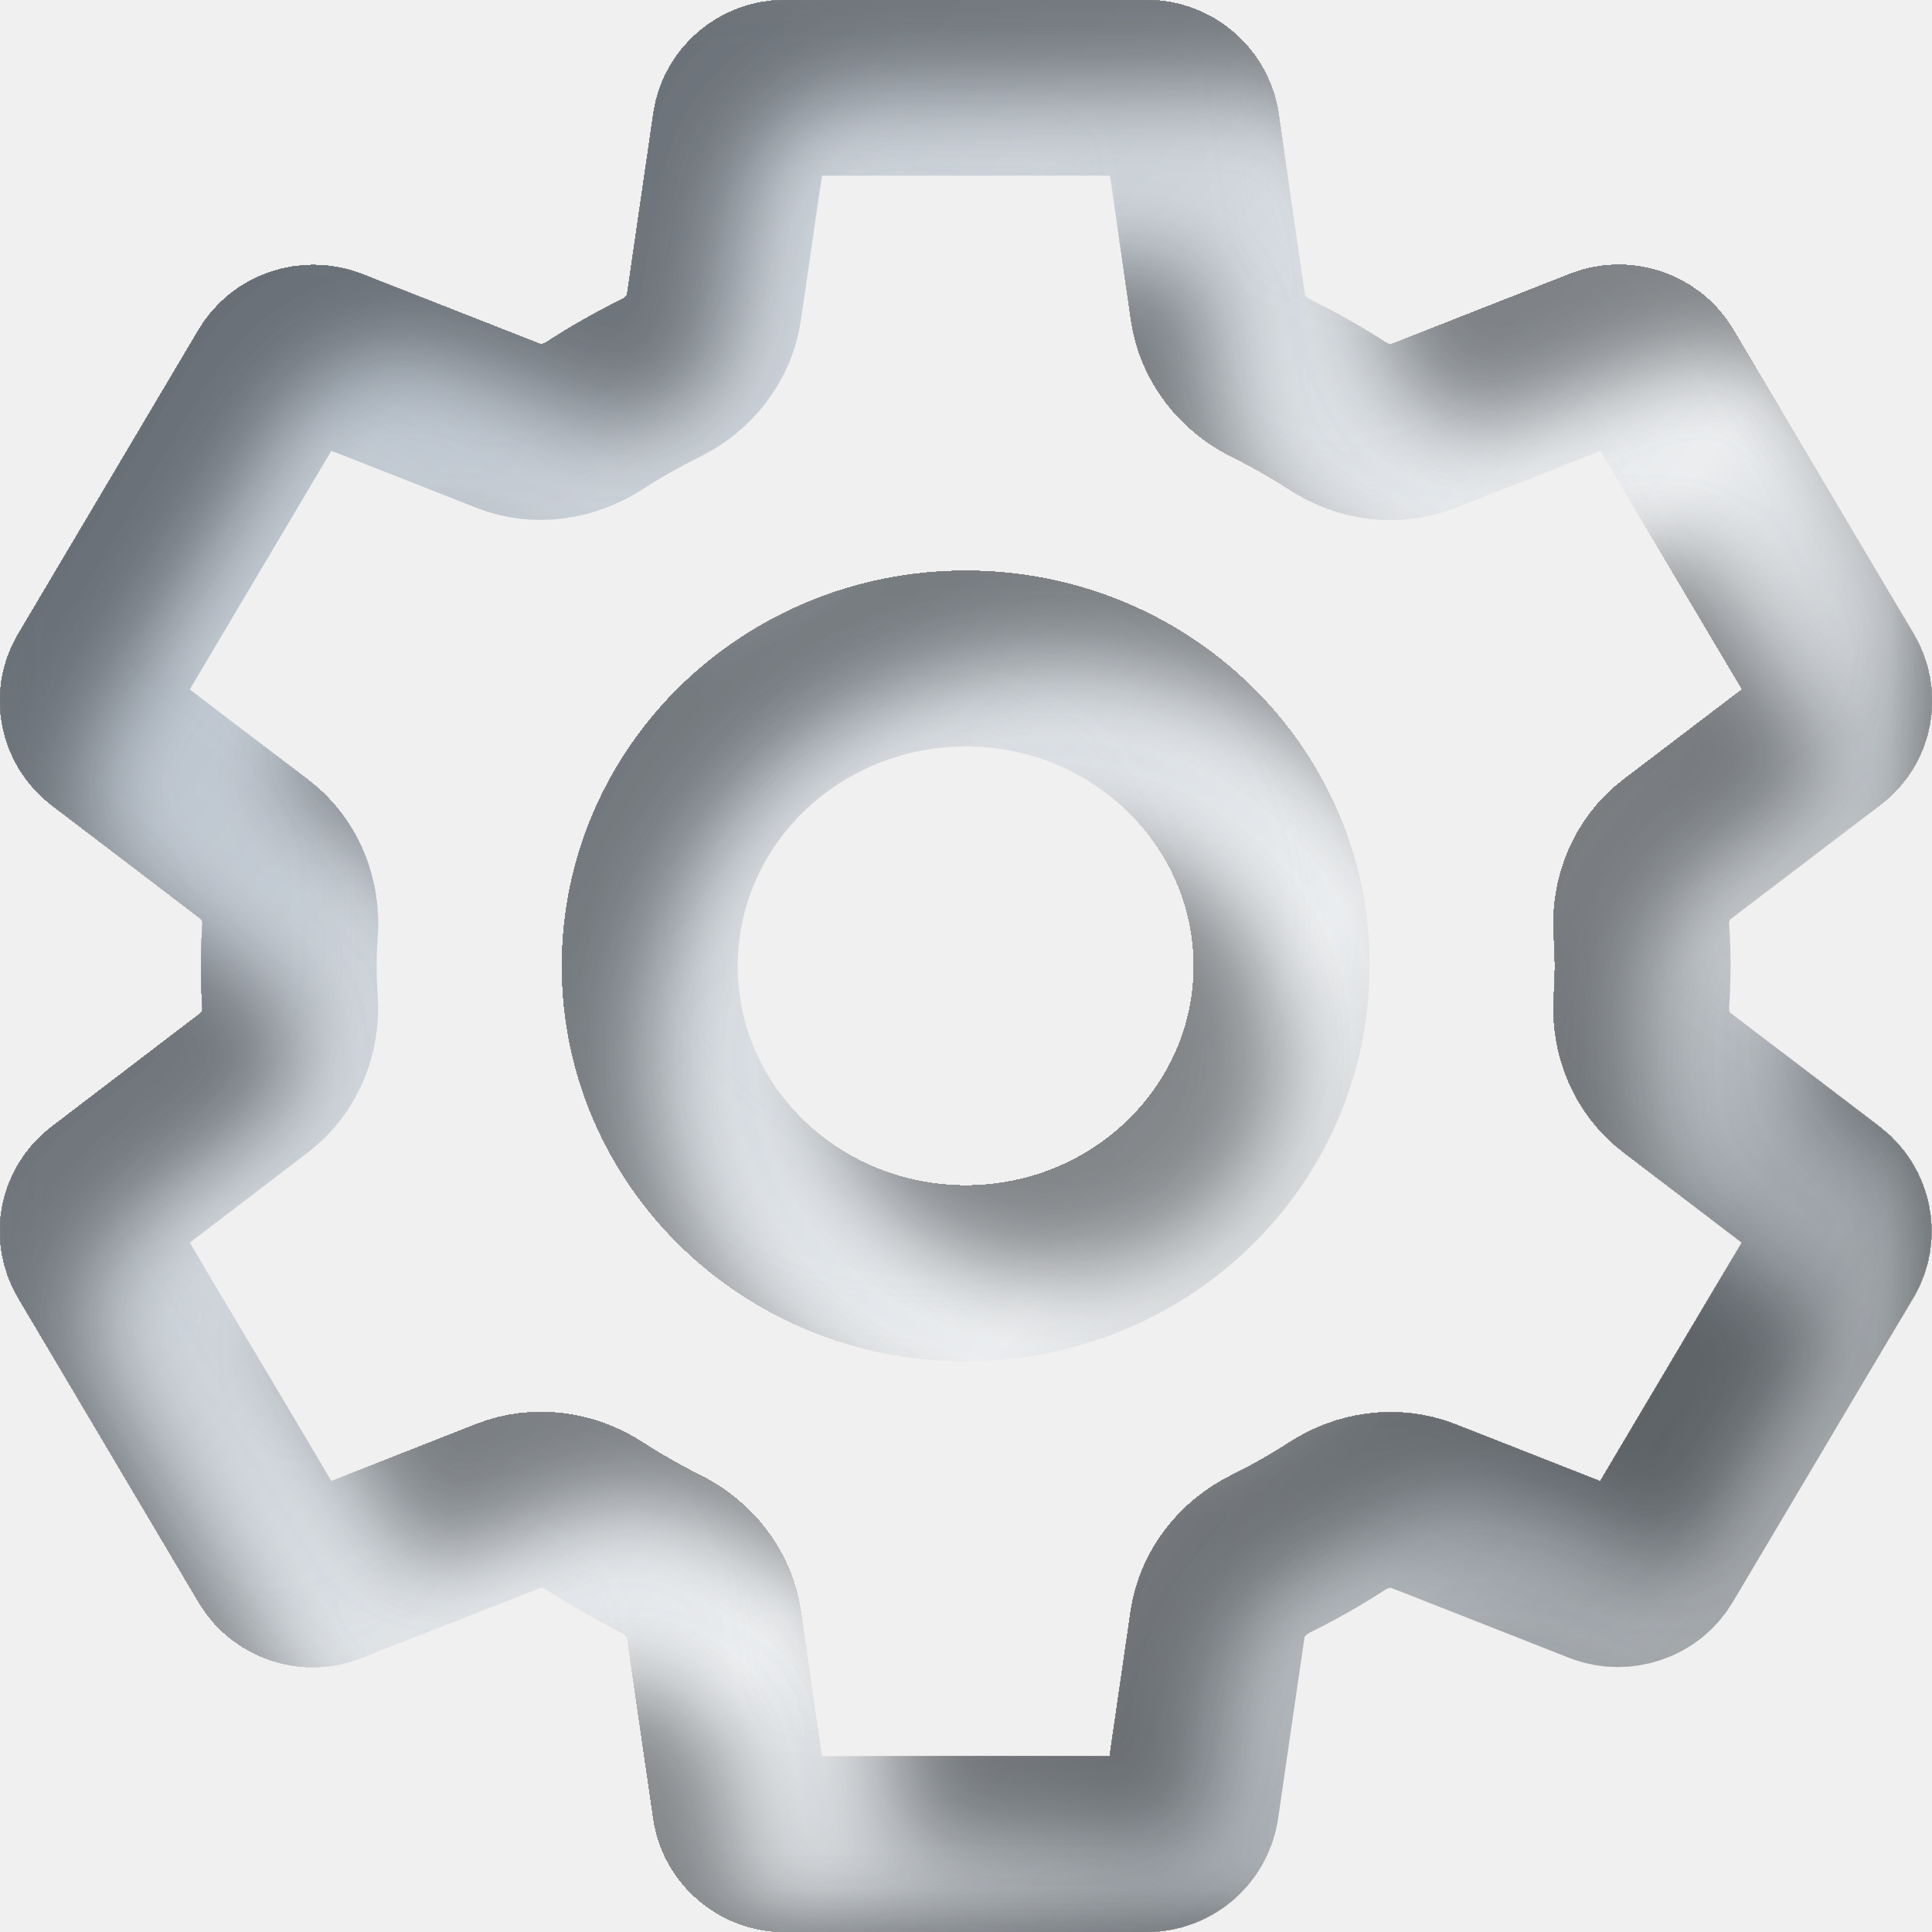
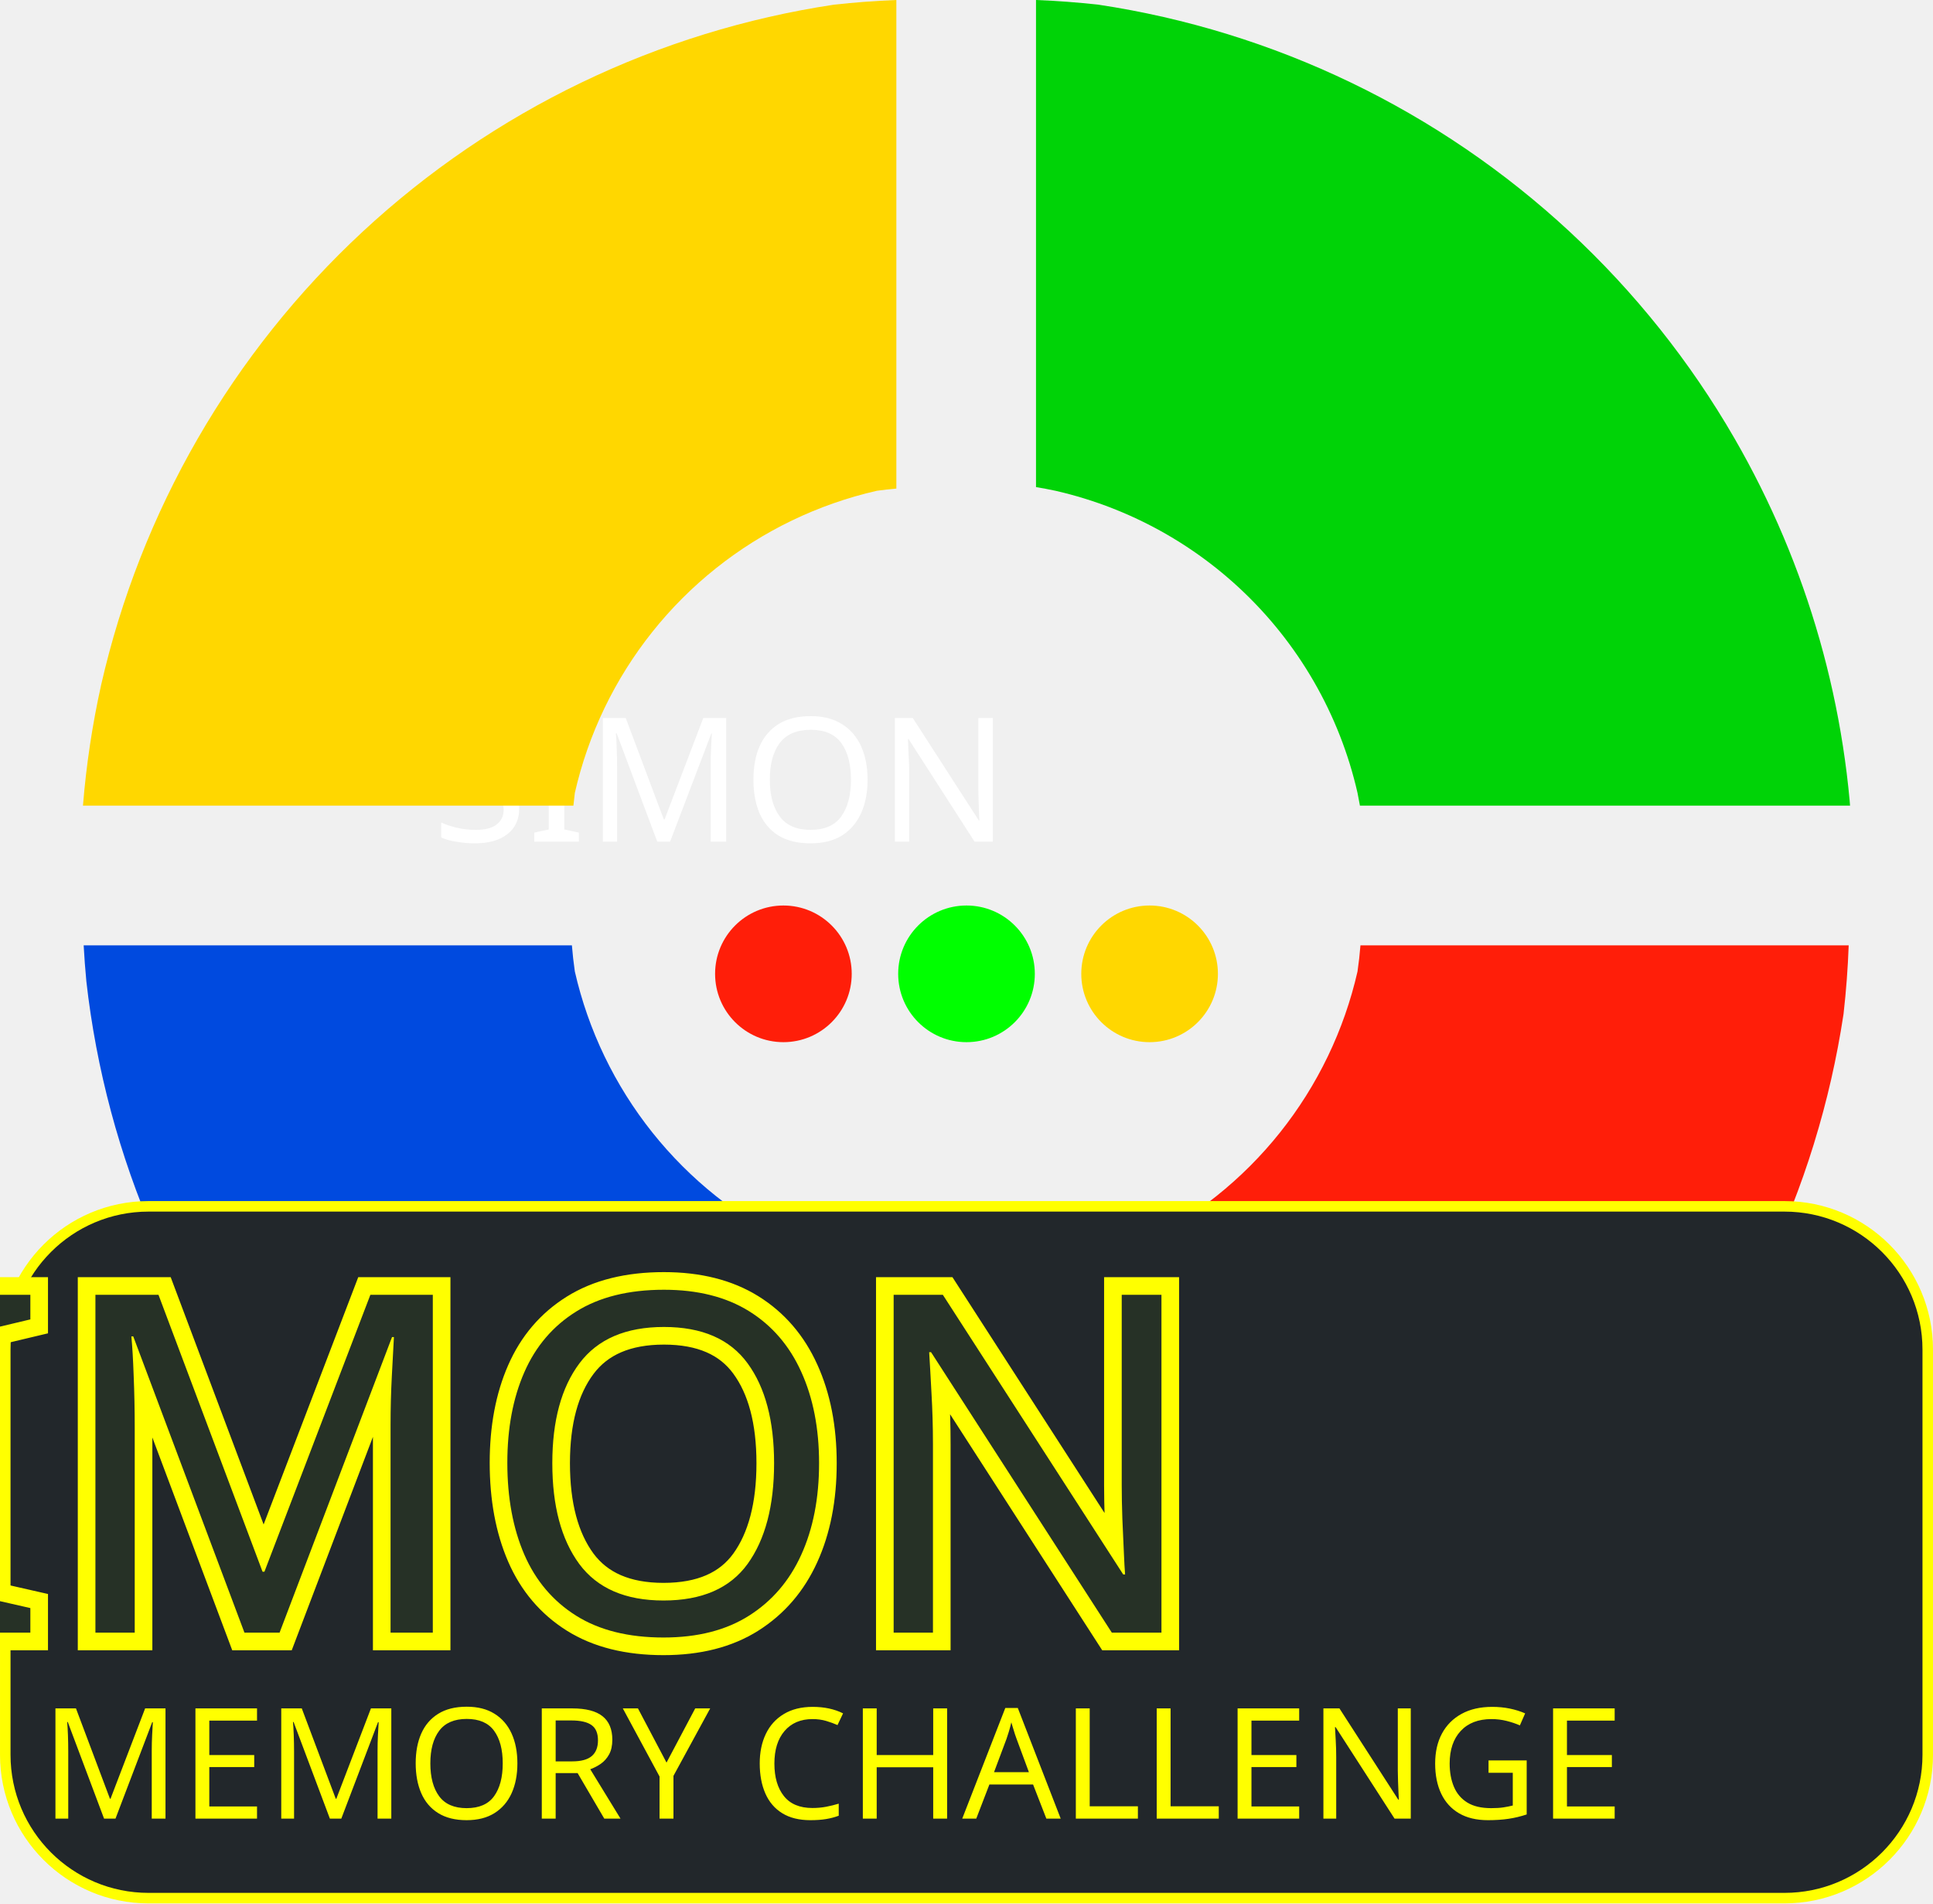
- <svg xmlns="http://www.w3.org/2000/svg" width="22" height="22" viewBox="0 0 22 22" fill="none">
-   <g filter="url(#filter0_ii_179265_51)">
-     <path d="M19.093 12.325C18.809 12.108 18.668 11.757 18.692 11.401C18.701 11.268 18.706 11.135 18.706 11C18.706 10.866 18.701 10.732 18.692 10.6C18.668 10.243 18.809 9.892 19.093 9.675L20.808 8.37C21.003 8.22 21.059 7.95 20.931 7.73L18.875 4.265C18.747 4.05 18.48 3.96 18.248 4.05L16.207 4.852C15.885 4.978 15.523 4.925 15.232 4.738C14.989 4.581 14.736 4.436 14.474 4.306C14.156 4.148 13.921 3.854 13.87 3.503L13.567 1.42C13.521 1.185 13.31 1 13.053 1H8.942C8.685 1 8.474 1.185 8.433 1.42L8.13 3.503C8.079 3.854 7.843 4.148 7.526 4.305C7.264 4.434 7.012 4.577 6.77 4.734C6.477 4.923 6.113 4.978 5.789 4.85L3.751 4.05C3.52 3.965 3.253 4.05 3.124 4.265L1.069 7.73C0.94 7.945 0.997 8.215 1.192 8.37L2.902 9.675C3.186 9.892 3.327 10.243 3.303 10.599C3.294 10.732 3.289 10.866 3.289 11C3.289 11.135 3.294 11.268 3.303 11.401C3.327 11.757 3.186 12.108 2.902 12.325L1.192 13.63C0.997 13.78 0.94 14.05 1.069 14.27L3.124 17.735C3.253 17.95 3.52 18.04 3.751 17.95L5.793 17.148C6.115 17.022 6.477 17.075 6.767 17.262C7.011 17.419 7.264 17.564 7.526 17.695C7.843 17.852 8.079 18.146 8.13 18.497L8.433 20.58C8.474 20.815 8.685 21 8.942 21H13.053C13.31 21 13.521 20.815 13.562 20.58L13.865 18.497C13.916 18.146 14.151 17.853 14.469 17.695C14.73 17.566 14.982 17.423 15.225 17.266C15.517 17.077 15.882 17.023 16.206 17.15L18.243 17.95C18.474 18.035 18.742 17.95 18.87 17.735L20.926 14.27C21.054 14.055 20.998 13.785 20.802 13.63L19.093 12.325ZM10.997 14.5C9.009 14.5 7.4 12.935 7.4 11C7.4 9.065 9.009 7.5 10.997 7.5C12.986 7.5 14.595 9.065 14.595 11C14.595 12.935 12.986 14.5 10.997 14.5Z" stroke="url(#paint0_linear_179265_51)" stroke-opacity="0.5" stroke-width="2" stroke-linecap="round" stroke-linejoin="round" />
+ <svg xmlns="http://www.w3.org/2000/svg" width="766.51" height="754.619" viewBox="0 0 766.51 754.619" version="1.1" id="svg1">
+   <defs id="defs1" />
+   <g id="layer1" transform="translate(-156.7449,-263.1206)">
+     <g id="g35">
+       <g id="g34" transform="matrix(0.7964231,0,0,0.7964231,109.9315,88.8729)">
+         <g id="g24" transform="translate(-6.2921411e-5,-15.76818)">
+           <g id="g23">
+             <circle style="font-variation-settings:'wght' 900;fill:#ffd700;fill-opacity:1;stroke-width:3.3;stroke-linecap:square;stroke-miterlimit:3.4;stroke-dashoffset:0.756;paint-order:markers stroke fill" id="path20" cx="631.162" cy="719.332" r="34.016" />
+             <circle style="font-variation-settings:'wght' 900;fill:#00ff00;fill-opacity:1;stroke-width:3.3;stroke-linecap:square;stroke-miterlimit:3.4;stroke-dashoffset:0.756;paint-order:markers stroke fill" id="circle20" cx="540" cy="719.332" r="34.016" />
+             <circle style="font-variation-settings:'wght' 900;fill:#ff1e09;fill-opacity:1;stroke-width:3.3;stroke-linecap:square;stroke-miterlimit:3.4;stroke-dashoffset:0.756;paint-order:markers stroke fill" id="circle21" cx="448.838" cy="719.332" r="34.016" />
+           </g>
+           <text xml:space="preserve" style="font-style:normal;font-variant:normal;font-weight:normal;font-stretch:normal;font-size:12.86px;line-height:0.9;font-family:Cairo;-inkscape-font-specification:'Cairo, @wght=900';font-variant-ligatures:normal;font-variant-caps:normal;font-variant-numeric:normal;font-variant-east-asian:normal;font-variation-settings:'wght' 900;text-align:center;text-anchor:middle;opacity:1;fill:#16191d;fill-opacity:1;stroke-width:0.959;stroke-linecap:square;stroke-miterlimit:3.4;stroke-dashoffset:0.756;paint-order:markers stroke fill" x="-416.662" y="781.607" id="text18" transform="matrix(6.698518,0,0,6.698518,3331.964,-4582.1)">
+             <tspan id="tspan18" style="font-style:normal;font-variant:normal;font-weight:normal;font-stretch:normal;font-size:12.86px;font-family:Cairo;-inkscape-font-specification:'Cairo, @wght=900';font-variant-ligatures:normal;font-variant-caps:normal;font-variant-numeric:normal;font-variant-east-asian:normal;font-variation-settings:'wght' 900;fill:#ffffff;stroke-width:0.959" x="-416.662" y="781.607">SIMON</tspan>
+           </text>
+         </g>
+         <g id="g33" transform="translate(-1573.609,-1092.976)">
+           <path d="m 1917.135,1782.348 h -243.09 a 441.758,441.758 0 0 0 1.342,17.908 441.758,441.758 0 0 0 0,0.019 441.758,441.758 0 0 0 4.912,32.584 441.758,441.758 0 0 0 7.338,32.156 441.758,441.758 0 0 0 0,0.01 441.758,441.758 0 0 0 9.711,31.486 441.758,441.758 0 0 0 12.047,30.693 441.758,441.758 0 0 0 14.307,29.707 441.758,441.758 0 0 0 16.479,28.539 441.758,441.758 0 0 0 18.572,27.242 441.758,441.758 0 0 0 20.549,25.77 441.758,441.758 0 0 0 0.01,0.01 441.758,441.758 0 0 0 22.41,24.152 441.758,441.758 0 0 0 24.166,22.426 441.758,441.758 0 0 0 25.787,20.564 441.758,441.758 0 0 0 27.219,18.559 441.758,441.758 0 0 0 28.567,16.492 441.758,441.758 0 0 0 29.686,14.295 441.758,441.758 0 0 0 30.697,12.049 441.758,441.758 0 0 0 0.012,0 441.758,441.758 0 0 0 0.01,0 441.758,441.758 0 0 0 31.475,9.707 441.758,441.758 0 0 0 32.135,7.336 441.758,441.758 0 0 0 0.01,0 441.758,441.758 0 0 0 0.012,0 441.758,441.758 0 0 0 32.609,4.914 441.758,441.758 0 0 0 14.574,1.092 v -243.215 a 199.855,199.855 0 0 1 -9.705,-1.094 199.855,199.855 0 0 1 -42.242,-14.781 199.855,199.855 0 0 1 -37.895,-23.811 199.855,199.855 0 0 1 -31.645,-31.645 199.855,199.855 0 0 1 -23.811,-37.895 199.855,199.855 0 0 1 -14.781,-42.242 199.855,199.855 0 0 1 -1.469,-13.039 z" style="font-variation-settings:'wght' 900;opacity:1;fill:#004adf;fill-opacity:1;stroke-width:0.573;stroke-linecap:square;stroke-miterlimit:3.4;stroke-dashoffset:0.756;paint-order:markers stroke fill" id="path33" />
+           <path d="m 2148.215,1946.853 v 243.215 a 441.758,441.758 0 0 0 14.574,-1.092 441.758,441.758 0 0 0 32.625,-4.918 441.758,441.758 0 0 0 32.131,-7.334 441.758,441.758 0 0 0 31.494,-9.713 441.758,441.758 0 0 0 30.699,-12.049 441.758,441.758 0 0 0 29.691,-14.299 441.758,441.758 0 0 0 28.555,-16.486 441.758,441.758 0 0 0 27.24,-18.572 441.758,441.758 0 0 0 25.766,-20.545 441.758,441.758 0 0 0 24.182,-22.439 441.758,441.758 0 0 0 22.408,-24.15 441.758,441.758 0 0 0 20.561,-25.781 441.758,441.758 0 0 0 18.568,-27.236 441.758,441.758 0 0 0 24.416,-42.289 441.758,441.758 0 0 0 0.59,-1.232 441.758,441.758 0 0 0 23.672,-60.312 441.758,441.758 0 0 0 0.334,-1.109 441.758,441.758 0 0 0 14.486,-63.473 441.758,441.758 0 0 0 0.094,-0.668 441.758,441.758 0 0 0 2.549,-34.021 H 2309.76 a 199.855,199.855 0 0 1 -1.469,13.039 199.855,199.855 0 0 1 -14.781,42.242 199.855,199.855 0 0 1 -23.809,37.895 199.855,199.855 0 0 1 -31.646,31.645 199.855,199.855 0 0 1 -37.893,23.811 199.855,199.855 0 0 1 -42.242,14.781 199.855,199.855 0 0 1 -9.705,1.094 z" style="font-variation-settings:'wght' 900;opacity:1;fill:#ff1e09;fill-opacity:1;stroke-width:0.573;stroke-linecap:square;stroke-miterlimit:3.4;stroke-dashoffset:0.756;paint-order:markers stroke fill" id="path32" />
+           <path d="m 2148.215,1311.764 v 242.473 a 199.855,199.855 0 0 1 9.705,1.836 199.855,199.855 0 0 1 14.436,3.867 199.855,199.855 0 0 1 14.107,4.938 199.855,199.855 0 0 1 13.699,5.976 199.855,199.855 0 0 1 13.213,6.982 199.855,199.855 0 0 1 12.654,7.951 199.855,199.855 0 0 1 12.025,8.875 199.855,199.855 0 0 1 11.328,9.75 199.855,199.855 0 0 1 10.568,10.568 199.855,199.855 0 0 1 9.75,11.328 199.855,199.855 0 0 1 8.875,12.025 199.855,199.855 0 0 1 7.951,12.654 199.855,199.855 0 0 1 6.982,13.213 199.855,199.855 0 0 1 5.979,13.699 199.855,199.855 0 0 1 4.936,14.107 199.855,199.855 0 0 1 3.867,14.436 199.855,199.855 0 0 1 1.205,6.371 h 244.029 a 441.758,441.758 0 0 0 -0.205,-2.658 441.758,441.758 0 0 0 -1.463,-13.527 441.758,441.758 0 0 0 -1.879,-13.475 441.758,441.758 0 0 0 -2.295,-13.412 441.758,441.758 0 0 0 -2.705,-13.334 441.758,441.758 0 0 0 -3.115,-13.244 441.758,441.758 0 0 0 -3.522,-13.141 441.758,441.758 0 0 0 -3.924,-13.027 441.758,441.758 0 0 0 -4.324,-12.9 441.758,441.758 0 0 0 -4.719,-12.762 441.758,441.758 0 0 0 -5.109,-12.609 441.758,441.758 0 0 0 -5.496,-12.445 441.758,441.758 0 0 0 -5.877,-12.271 441.758,441.758 0 0 0 -6.25,-12.084 441.758,441.758 0 0 0 -6.621,-11.887 441.758,441.758 0 0 0 -37.193,-54.553 441.758,441.758 0 0 0 -44.908,-48.4 441.758,441.758 0 0 0 -51.621,-41.166 441.758,441.758 0 0 0 -57.18,-33.012 441.758,441.758 0 0 0 -61.461,-24.123 441.758,441.758 0 0 0 -64.369,-14.691 441.758,441.758 0 0 0 -31.074,-2.328 z" style="font-variation-settings:'wght' 900;opacity:1;fill:#00d307;fill-opacity:1;stroke-width:0.573;stroke-linecap:square;stroke-miterlimit:3.4;stroke-dashoffset:0.756;paint-order:markers stroke fill" id="path31" />
+           <path d="m 2078.682,1554.978 v -243.215 a 441.758,441.758 0 0 0 -31.074,2.328 441.758,441.758 0 0 0 -64.369,14.691 441.758,441.758 0 0 0 -61.463,24.123 441.758,441.758 0 0 0 -57.178,33.012 441.758,441.758 0 0 0 -51.621,41.166 441.758,441.758 0 0 0 -44.908,48.4 441.758,441.758 0 0 0 -37.193,54.553 441.758,441.758 0 0 0 -28.648,59.486 441.758,441.758 0 0 0 -19.461,63.092 441.758,441.758 0 0 0 -9.072,60.199 h 244.193 a 199.855,199.855 0 0 1 0.717,-6.371 199.855,199.855 0 0 1 14.781,-42.242 199.855,199.855 0 0 1 23.811,-37.893 199.855,199.855 0 0 1 31.645,-31.646 199.855,199.855 0 0 1 37.895,-23.809 199.855,199.855 0 0 1 42.242,-14.781 199.855,199.855 0 0 1 9.705,-1.094 z" style="font-variation-settings:'wght' 900;opacity:1;fill:#ffd700;stroke-width:0.573;stroke-linecap:square;stroke-miterlimit:3.4;stroke-dashoffset:0.756;paint-order:markers stroke fill" id="path30" />
+         </g>
+       </g>
+       <g id="g18" transform="matrix(5.334854,0,0,5.334855,-3629.757,-1607.371)" style="display:inline;stroke:#ffff00">
+         <rect style="font-variation-settings:'wght' 900;opacity:1;fill:#22272b;fill-opacity:1;stroke:#ffff00;stroke-width:1.564;stroke-linecap:square;stroke-miterlimit:3.4;stroke-dasharray:none;stroke-dashoffset:0.756;paint-order:markers stroke fill" id="rect2" width="142.116" height="50.629" x="710.549" y="440.657" ry="10.26" />
+         <text xml:space="preserve" style="font-style:normal;font-variant:normal;font-weight:normal;font-stretch:normal;font-size:35.148px;line-height:0.9;font-family:Cairo;-inkscape-font-specification:'Cairo, @wght=900';font-variant-ligatures:normal;font-variant-caps:normal;font-variant-numeric:normal;font-variant-east-asian:normal;font-variation-settings:'wght' 900;text-align:center;text-anchor:middle;opacity:1;fill:#263126;fill-opacity:1;stroke:#ffff00;stroke-width:2.621;stroke-linecap:square;stroke-miterlimit:3.4;stroke-dashoffset:0.756;stroke-opacity:1;paint-order:markers stroke fill" x="781.993" y="471.95" id="text1">
+           <tspan id="tspan1" style="font-style:normal;font-variant:normal;font-weight:normal;font-stretch:normal;font-size:35.148px;font-family:Cairo;-inkscape-font-specification:'Cairo, @wght=900';font-variant-ligatures:normal;font-variant-caps:normal;font-variant-numeric:normal;font-variant-east-asian:normal;font-variation-settings:'wght' 900;fill:#263126;fill-opacity:1;stroke:#ffff00;stroke-width:2.621;stroke-opacity:1" x="781.993" y="471.95">SIMON</tspan>
+         </text>
+       </g>
+       <text xml:space="preserve" style="font-style:normal;font-variant:normal;font-weight:normal;font-stretch:normal;font-size:61.205px;line-height:0.9;font-family:Cairo;-inkscape-font-specification:'Cairo, @wght=900';font-variant-ligatures:normal;font-variant-caps:normal;font-variant-numeric:normal;font-variant-east-asian:normal;font-variation-settings:'wght' 900;text-align:center;text-anchor:middle;opacity:1;fill:#ffff00;fill-opacity:1;stroke:none;stroke-width:3.841;stroke-linecap:butt;stroke-linejoin:bevel;stroke-miterlimit:3.4;stroke-dasharray:none;stroke-dashoffset:0.756;stroke-opacity:1;paint-order:fill markers stroke" x="542.439" y="984.134" id="text34">
+         <tspan id="tspan34" x="542.439" y="984.134" style="stroke-width:3.841">MEMORY CHALLENGE</tspan>
+       </text>
+     </g>
  </g>
-   <defs>
-     <filter id="filter0_ii_179265_51" x="-0.501" y="-0.5" width="23.501" height="23.5" filterUnits="userSpaceOnUse" color-interpolation-filters="sRGB">
-       <feFlood flood-opacity="0" result="BackgroundImageFix" />
-       <feBlend mode="normal" in="SourceGraphic" in2="BackgroundImageFix" result="shape" />
-       <feColorMatrix in="SourceAlpha" type="matrix" values="0 0 0 0 0 0 0 0 0 0 0 0 0 0 0 0 0 0 127 0" result="hardAlpha" />
-       <feOffset dx="-0.5" dy="-0.5" />
-       <feGaussianBlur stdDeviation="0.25" />
-       <feComposite in2="hardAlpha" operator="arithmetic" k2="-1" k3="1" />
-       <feColorMatrix type="matrix" values="0 0 0 0 1 0 0 0 0 1 0 0 0 0 1 0 0 0 0.1 0" />
-       <feBlend mode="normal" in2="shape" result="effect1_innerShadow_179265_51" />
-       <feColorMatrix in="SourceAlpha" type="matrix" values="0 0 0 0 0 0 0 0 0 0 0 0 0 0 0 0 0 0 127 0" result="hardAlpha" />
-       <feOffset dx="1" dy="1" />
-       <feGaussianBlur stdDeviation="0.5" />
-       <feComposite in2="hardAlpha" operator="arithmetic" k2="-1" k3="1" />
-       <feColorMatrix type="matrix" values="0 0 0 0 0.113 0 0 0 0 0.129 0 0 0 0 0.145 0 0 0 0.5 0" />
-       <feBlend mode="normal" in2="effect1_innerShadow_179265_51" result="effect2_innerShadow_179265_51" />
-     </filter>
-     <linearGradient id="paint0_linear_179265_51" x1="21" y1="22.818" x2="-0.556" y2="5.685" gradientUnits="userSpaceOnUse">
-       <stop stop-color="#2D3134" />
-       <stop offset="0.234" stop-color="#57636E" />
-       <stop offset="0.443" stop-color="#EBEFF3" />
-       <stop offset="0.682" stop-color="#AFBBC7" />
-       <stop offset="1" stop-color="#768BA2" />
-     </linearGradient>
-   </defs>
</svg>
